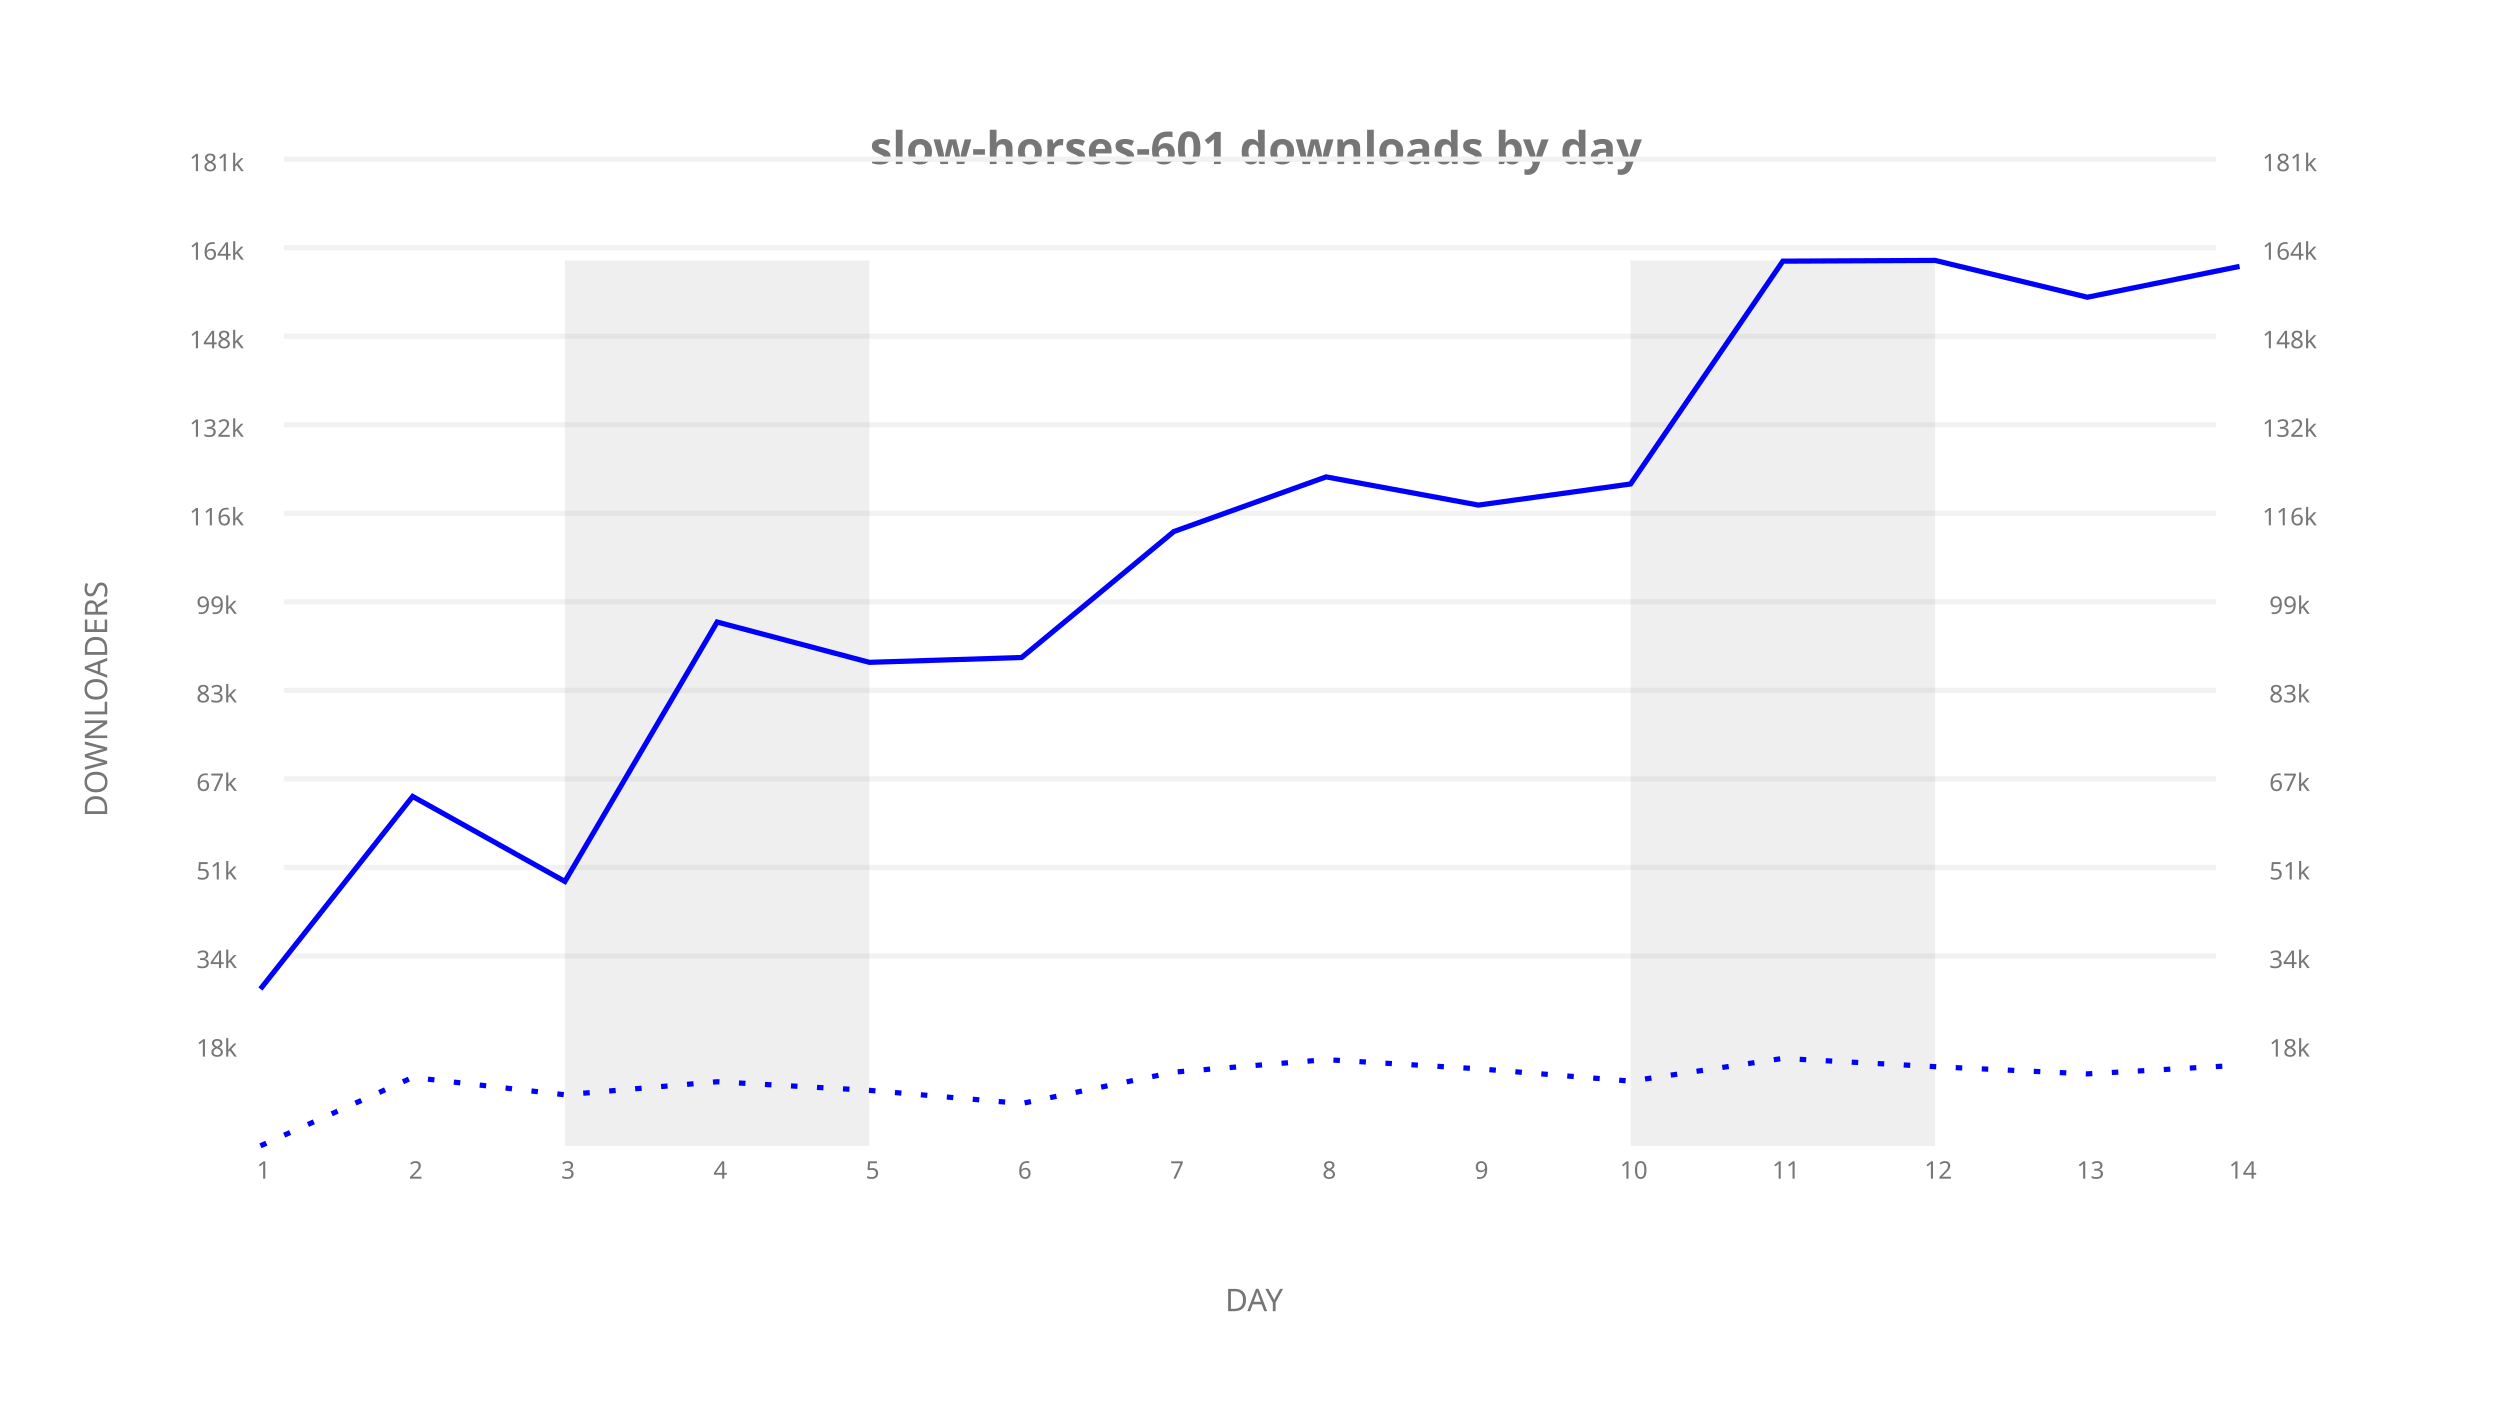
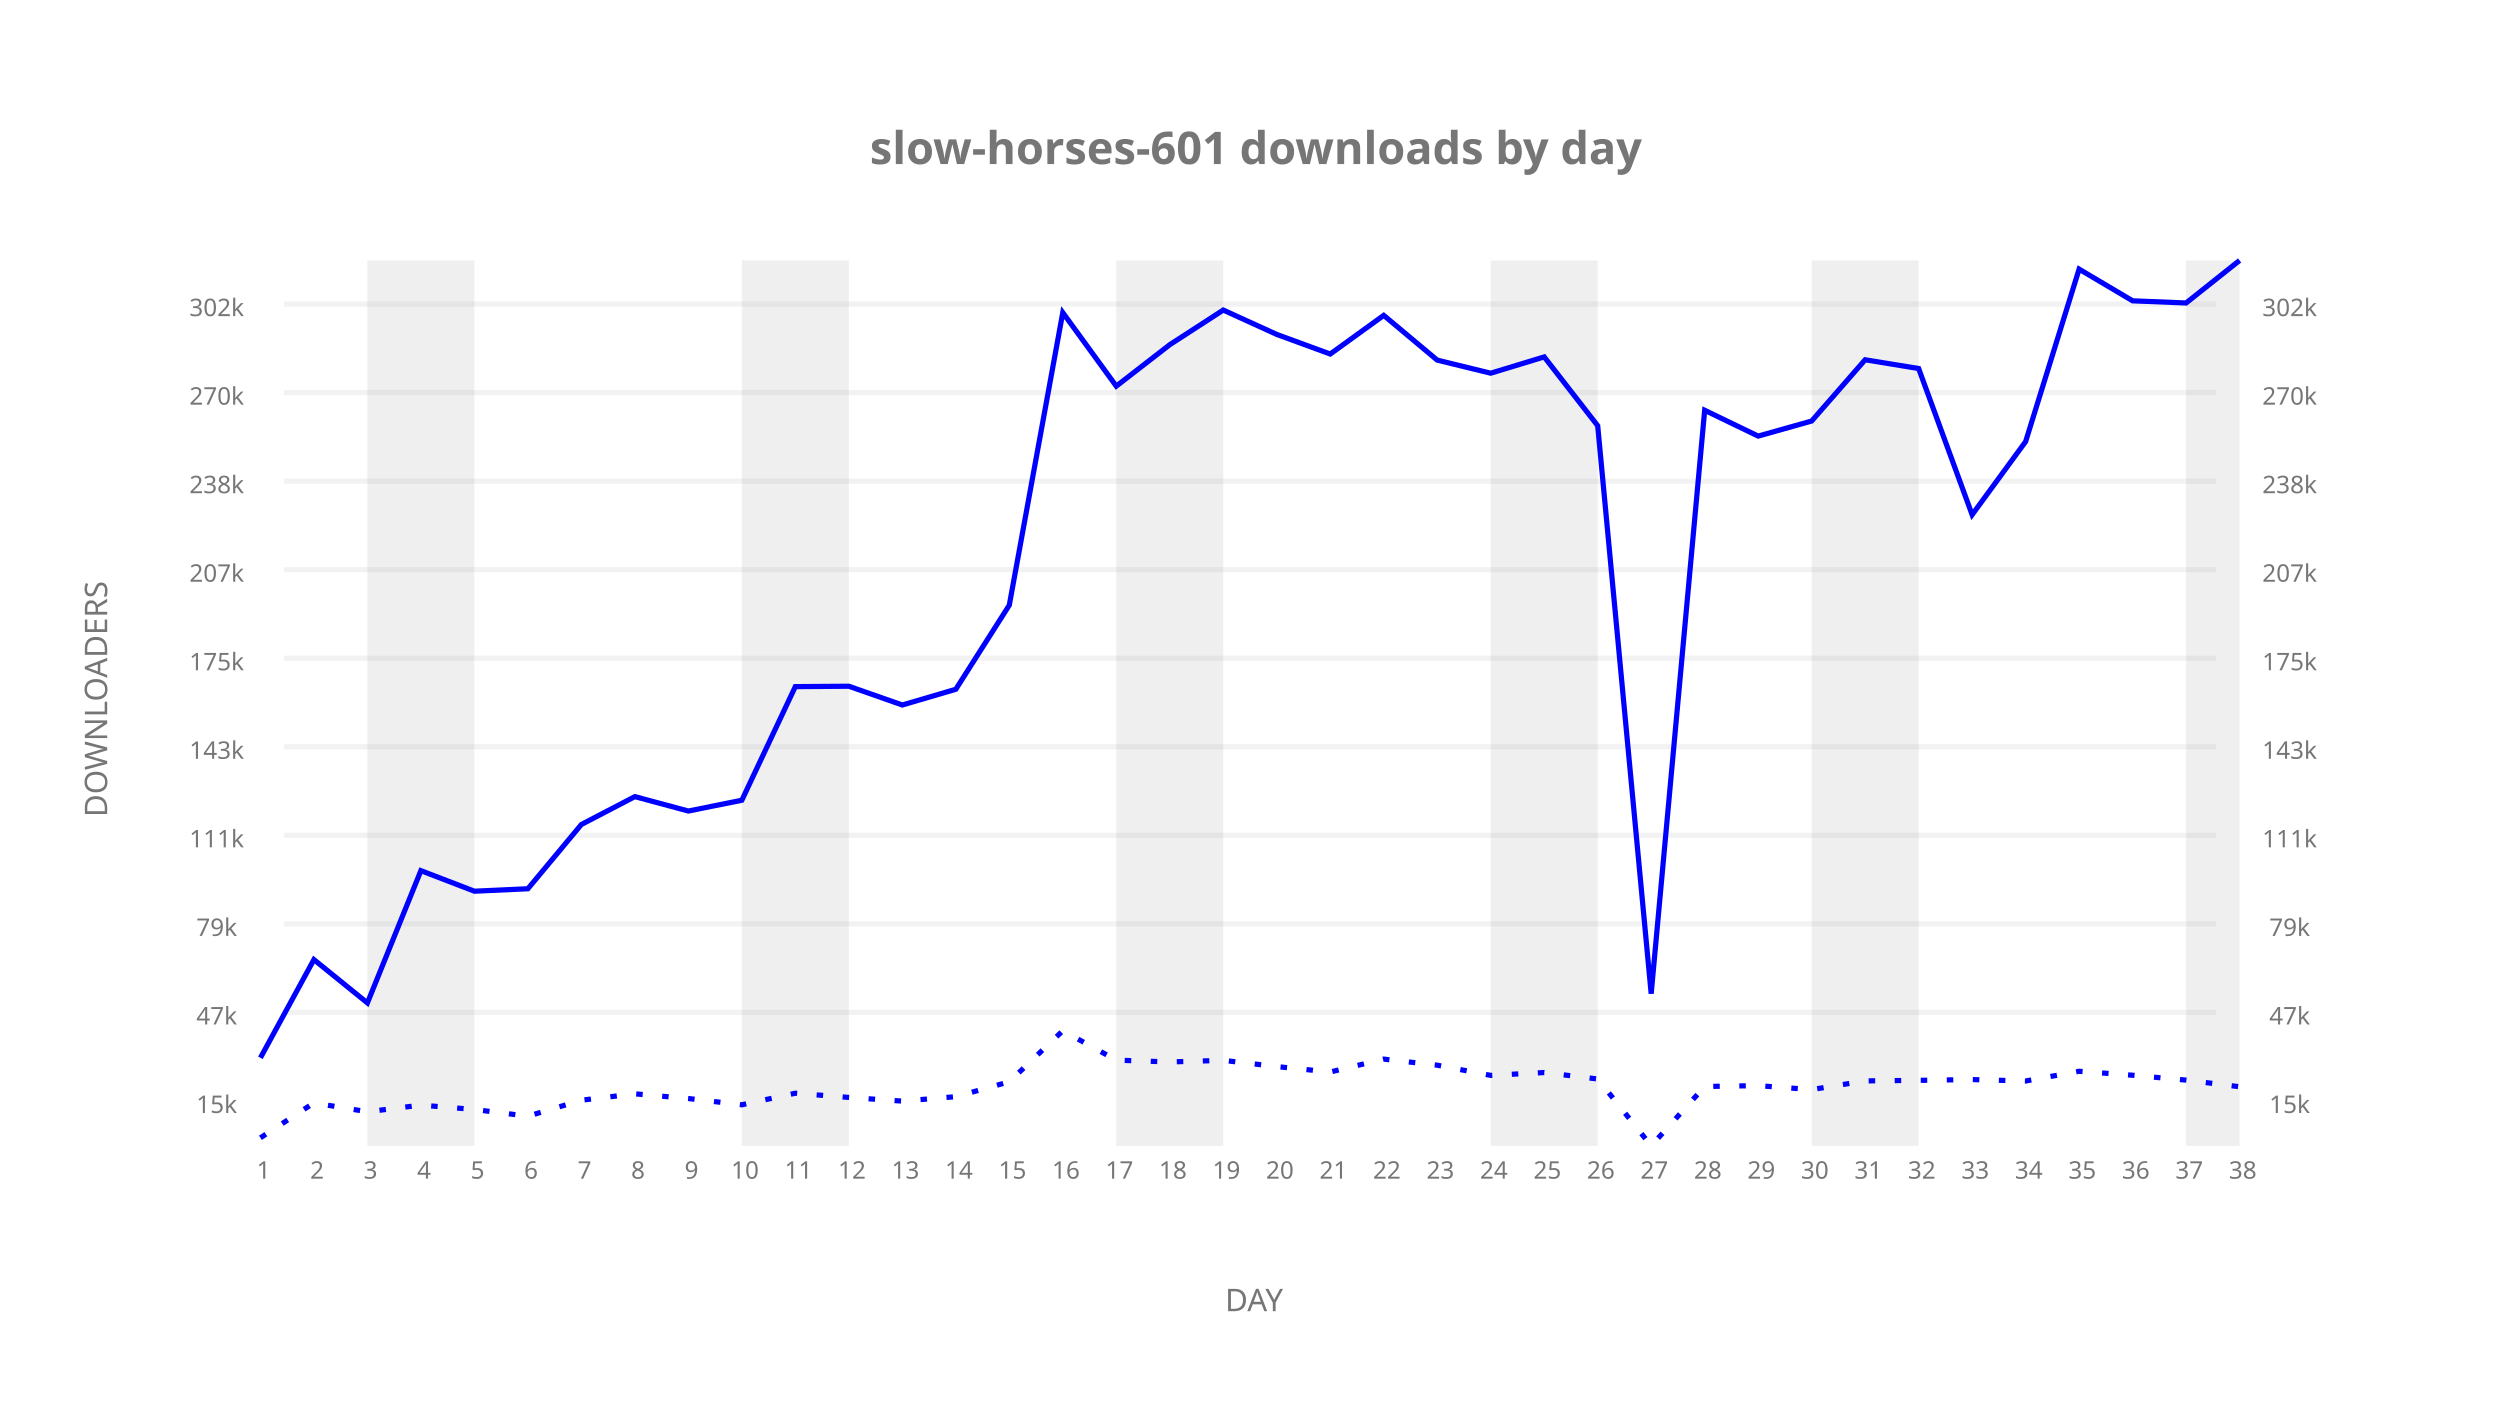
<svg xmlns="http://www.w3.org/2000/svg" xml:space="preserve" id="slow-horses-601-downloads-by-day-day" x="0px" y="0px" width="1920px" height="1080px" viewBox="0 0 1920 1080" enable-background="new 0 0 1920 1080" role="img">
  <g id="annotations">
    <text x="960" y="126" font-family="Atkinson Hyperlegible" font-size="26pt" text-anchor="middle" text-align="center" font-weight="600" font-style="normal" style="fill:rgb(118,118,118); fill-opacity:1; stroke:rgb(118,118,118); stroke-opacity:0; stroke-width:0.5"> slow-horses-601 downloads by day</text>
    <g id="axes-lines">
      <text x="960" y="1007" font-family="Atkinson Hyperlegible" font-size="18pt" text-anchor="middle" text-align="center" font-weight="500" font-style="normal" style="fill:rgb(118,118,118); fill-opacity:1; stroke:rgb(118,118,118); stroke-opacity:0; stroke-width:0.5"> DAY</text>
      <text x="73" y="540" font-family="Atkinson Hyperlegible" font-size="18pt" text-anchor="middle" text-align="center" dominant-baseline="central" font-weight="500" font-style="normal" style="fill:rgb(118,118,118); fill-opacity:1; stroke:rgb(118,118,118); stroke-opacity:0; stroke-width:0.5" transform="rotate(-90,73,540)"> DOWNLOADERS</text>
    </g>
    <g id="tic-y-label-lines">
-       <line x1="218" y1="734.209" x2="1702" y2="734.209" style="fill:rgb(0,0,255); fill-opacity:0; stroke:rgb(242,242,242); stroke-opacity:1; stroke-width:4" />
-       <line x1="218" y1="666.209" x2="1702" y2="666.209" style="fill:rgb(0,0,255); fill-opacity:0; stroke:rgb(242,242,242); stroke-opacity:1; stroke-width:4" />
-       <line x1="218" y1="598.209" x2="1702" y2="598.209" style="fill:rgb(0,0,255); fill-opacity:0; stroke:rgb(242,242,242); stroke-opacity:1; stroke-width:4" />
-       <line x1="218" y1="530.209" x2="1702" y2="530.209" style="fill:rgb(0,0,255); fill-opacity:0; stroke:rgb(242,242,242); stroke-opacity:1; stroke-width:4" />
-       <line x1="218" y1="462.209" x2="1702" y2="462.209" style="fill:rgb(0,0,255); fill-opacity:0; stroke:rgb(242,242,242); stroke-opacity:1; stroke-width:4" />
-       <line x1="218" y1="394.209" x2="1702" y2="394.209" style="fill:rgb(0,0,255); fill-opacity:0; stroke:rgb(242,242,242); stroke-opacity:1; stroke-width:4" />
-       <line x1="218" y1="326.209" x2="1702" y2="326.209" style="fill:rgb(0,0,255); fill-opacity:0; stroke:rgb(242,242,242); stroke-opacity:1; stroke-width:4" />
-       <line x1="218" y1="258.209" x2="1702" y2="258.209" style="fill:rgb(0,0,255); fill-opacity:0; stroke:rgb(242,242,242); stroke-opacity:1; stroke-width:4" />
-       <line x1="218" y1="190.209" x2="1702" y2="190.209" style="fill:rgb(0,0,255); fill-opacity:0; stroke:rgb(242,242,242); stroke-opacity:1; stroke-width:4" />
-       <line x1="218" y1="122.209" x2="1702" y2="122.209" style="fill:rgb(0,0,255); fill-opacity:0; stroke:rgb(242,242,242); stroke-opacity:1; stroke-width:4" />
+       <line x1="218" y1="777.529" x2="1702" y2="777.529" style="fill:rgb(0,0,255); fill-opacity:0; stroke:rgb(242,242,242); stroke-opacity:1; stroke-width:4" />
+       <line x1="218" y1="709.529" x2="1702" y2="709.529" style="fill:rgb(0,0,255); fill-opacity:0; stroke:rgb(242,242,242); stroke-opacity:1; stroke-width:4" />
+       <line x1="218" y1="641.529" x2="1702" y2="641.529" style="fill:rgb(0,0,255); fill-opacity:0; stroke:rgb(242,242,242); stroke-opacity:1; stroke-width:4" />
+       <line x1="218" y1="573.529" x2="1702" y2="573.529" style="fill:rgb(0,0,255); fill-opacity:0; stroke:rgb(242,242,242); stroke-opacity:1; stroke-width:4" />
+       <line x1="218" y1="505.529" x2="1702" y2="505.529" style="fill:rgb(0,0,255); fill-opacity:0; stroke:rgb(242,242,242); stroke-opacity:1; stroke-width:4" />
+       <line x1="218" y1="437.529" x2="1702" y2="437.529" style="fill:rgb(0,0,255); fill-opacity:0; stroke:rgb(242,242,242); stroke-opacity:1; stroke-width:4" />
+       <line x1="218" y1="369.529" x2="1702" y2="369.529" style="fill:rgb(0,0,255); fill-opacity:0; stroke:rgb(242,242,242); stroke-opacity:1; stroke-width:4" />
+       <line x1="218" y1="301.529" x2="1702" y2="301.529" style="fill:rgb(0,0,255); fill-opacity:0; stroke:rgb(242,242,242); stroke-opacity:1; stroke-width:4" />
+       <line x1="218" y1="233.529" x2="1702" y2="233.529" style="fill:rgb(0,0,255); fill-opacity:0; stroke:rgb(242,242,242); stroke-opacity:1; stroke-width:4" />
    </g>
    <g id="tic-x-labels">
      <text x="200" y="898" font-family="Atkinson Hyperlegible" font-size="14pt" text-anchor="middle" text-align="center" dominant-baseline="central" font-weight="400" font-style="normal" style="fill:rgb(118,118,118); fill-opacity:1; stroke:rgb(118,118,118); stroke-opacity:0; stroke-width:0.5"> 1</text>
-       <text x="316.923" y="898" font-family="Atkinson Hyperlegible" font-size="14pt" text-anchor="middle" text-align="center" dominant-baseline="central" font-weight="400" font-style="normal" style="fill:rgb(118,118,118); fill-opacity:1; stroke:rgb(118,118,118); stroke-opacity:0; stroke-width:0.5"> 2</text>
-       <text x="433.846" y="898" font-family="Atkinson Hyperlegible" font-size="14pt" text-anchor="middle" text-align="center" dominant-baseline="central" font-weight="400" font-style="normal" style="fill:rgb(118,118,118); fill-opacity:1; stroke:rgb(118,118,118); stroke-opacity:0; stroke-width:0.5"> 3</text>
-       <text x="550.769" y="898" font-family="Atkinson Hyperlegible" font-size="14pt" text-anchor="middle" text-align="center" dominant-baseline="central" font-weight="400" font-style="normal" style="fill:rgb(118,118,118); fill-opacity:1; stroke:rgb(118,118,118); stroke-opacity:0; stroke-width:0.5"> 4</text>
-       <text x="667.692" y="898" font-family="Atkinson Hyperlegible" font-size="14pt" text-anchor="middle" text-align="center" dominant-baseline="central" font-weight="400" font-style="normal" style="fill:rgb(118,118,118); fill-opacity:1; stroke:rgb(118,118,118); stroke-opacity:0; stroke-width:0.5"> 5</text>
-       <text x="784.615" y="898" font-family="Atkinson Hyperlegible" font-size="14pt" text-anchor="middle" text-align="center" dominant-baseline="central" font-weight="400" font-style="normal" style="fill:rgb(118,118,118); fill-opacity:1; stroke:rgb(118,118,118); stroke-opacity:0; stroke-width:0.5"> 6</text>
-       <text x="901.538" y="898" font-family="Atkinson Hyperlegible" font-size="14pt" text-anchor="middle" text-align="center" dominant-baseline="central" font-weight="400" font-style="normal" style="fill:rgb(118,118,118); fill-opacity:1; stroke:rgb(118,118,118); stroke-opacity:0; stroke-width:0.5"> 7</text>
-       <text x="1018.462" y="898" font-family="Atkinson Hyperlegible" font-size="14pt" text-anchor="middle" text-align="center" dominant-baseline="central" font-weight="400" font-style="normal" style="fill:rgb(118,118,118); fill-opacity:1; stroke:rgb(118,118,118); stroke-opacity:0; stroke-width:0.5"> 8</text>
-       <text x="1135.385" y="898" font-family="Atkinson Hyperlegible" font-size="14pt" text-anchor="middle" text-align="center" dominant-baseline="central" font-weight="400" font-style="normal" style="fill:rgb(118,118,118); fill-opacity:1; stroke:rgb(118,118,118); stroke-opacity:0; stroke-width:0.5"> 9</text>
-       <text x="1252.308" y="898" font-family="Atkinson Hyperlegible" font-size="14pt" text-anchor="middle" text-align="center" dominant-baseline="central" font-weight="400" font-style="normal" style="fill:rgb(118,118,118); fill-opacity:1; stroke:rgb(118,118,118); stroke-opacity:0; stroke-width:0.5"> 10</text>
-       <text x="1369.231" y="898" font-family="Atkinson Hyperlegible" font-size="14pt" text-anchor="middle" text-align="center" dominant-baseline="central" font-weight="400" font-style="normal" style="fill:rgb(118,118,118); fill-opacity:1; stroke:rgb(118,118,118); stroke-opacity:0; stroke-width:0.5"> 11</text>
-       <text x="1486.154" y="898" font-family="Atkinson Hyperlegible" font-size="14pt" text-anchor="middle" text-align="center" dominant-baseline="central" font-weight="400" font-style="normal" style="fill:rgb(118,118,118); fill-opacity:1; stroke:rgb(118,118,118); stroke-opacity:0; stroke-width:0.5"> 12</text>
-       <text x="1603.077" y="898" font-family="Atkinson Hyperlegible" font-size="14pt" text-anchor="middle" text-align="center" dominant-baseline="central" font-weight="400" font-style="normal" style="fill:rgb(118,118,118); fill-opacity:1; stroke:rgb(118,118,118); stroke-opacity:0; stroke-width:0.5"> 13</text>
-       <text x="1720" y="898" font-family="Atkinson Hyperlegible" font-size="14pt" text-anchor="middle" text-align="center" dominant-baseline="central" font-weight="400" font-style="normal" style="fill:rgb(118,118,118); fill-opacity:1; stroke:rgb(118,118,118); stroke-opacity:0; stroke-width:0.5"> 14</text>
+       <text x="241.081" y="898" font-family="Atkinson Hyperlegible" font-size="14pt" text-anchor="middle" text-align="center" dominant-baseline="central" font-weight="400" font-style="normal" style="fill:rgb(118,118,118); fill-opacity:1; stroke:rgb(118,118,118); stroke-opacity:0; stroke-width:0.5"> 2</text>
+       <text x="282.162" y="898" font-family="Atkinson Hyperlegible" font-size="14pt" text-anchor="middle" text-align="center" dominant-baseline="central" font-weight="400" font-style="normal" style="fill:rgb(118,118,118); fill-opacity:1; stroke:rgb(118,118,118); stroke-opacity:0; stroke-width:0.5"> 3</text>
+       <text x="323.243" y="898" font-family="Atkinson Hyperlegible" font-size="14pt" text-anchor="middle" text-align="center" dominant-baseline="central" font-weight="400" font-style="normal" style="fill:rgb(118,118,118); fill-opacity:1; stroke:rgb(118,118,118); stroke-opacity:0; stroke-width:0.5"> 4</text>
+       <text x="364.324" y="898" font-family="Atkinson Hyperlegible" font-size="14pt" text-anchor="middle" text-align="center" dominant-baseline="central" font-weight="400" font-style="normal" style="fill:rgb(118,118,118); fill-opacity:1; stroke:rgb(118,118,118); stroke-opacity:0; stroke-width:0.5"> 5</text>
+       <text x="405.405" y="898" font-family="Atkinson Hyperlegible" font-size="14pt" text-anchor="middle" text-align="center" dominant-baseline="central" font-weight="400" font-style="normal" style="fill:rgb(118,118,118); fill-opacity:1; stroke:rgb(118,118,118); stroke-opacity:0; stroke-width:0.5"> 6</text>
+       <text x="446.486" y="898" font-family="Atkinson Hyperlegible" font-size="14pt" text-anchor="middle" text-align="center" dominant-baseline="central" font-weight="400" font-style="normal" style="fill:rgb(118,118,118); fill-opacity:1; stroke:rgb(118,118,118); stroke-opacity:0; stroke-width:0.5"> 7</text>
+       <text x="487.568" y="898" font-family="Atkinson Hyperlegible" font-size="14pt" text-anchor="middle" text-align="center" dominant-baseline="central" font-weight="400" font-style="normal" style="fill:rgb(118,118,118); fill-opacity:1; stroke:rgb(118,118,118); stroke-opacity:0; stroke-width:0.5"> 8</text>
+       <text x="528.649" y="898" font-family="Atkinson Hyperlegible" font-size="14pt" text-anchor="middle" text-align="center" dominant-baseline="central" font-weight="400" font-style="normal" style="fill:rgb(118,118,118); fill-opacity:1; stroke:rgb(118,118,118); stroke-opacity:0; stroke-width:0.5"> 9</text>
+       <text x="569.73" y="898" font-family="Atkinson Hyperlegible" font-size="14pt" text-anchor="middle" text-align="center" dominant-baseline="central" font-weight="400" font-style="normal" style="fill:rgb(118,118,118); fill-opacity:1; stroke:rgb(118,118,118); stroke-opacity:0; stroke-width:0.5"> 10</text>
+       <text x="610.811" y="898" font-family="Atkinson Hyperlegible" font-size="14pt" text-anchor="middle" text-align="center" dominant-baseline="central" font-weight="400" font-style="normal" style="fill:rgb(118,118,118); fill-opacity:1; stroke:rgb(118,118,118); stroke-opacity:0; stroke-width:0.5"> 11</text>
+       <text x="651.892" y="898" font-family="Atkinson Hyperlegible" font-size="14pt" text-anchor="middle" text-align="center" dominant-baseline="central" font-weight="400" font-style="normal" style="fill:rgb(118,118,118); fill-opacity:1; stroke:rgb(118,118,118); stroke-opacity:0; stroke-width:0.5"> 12</text>
+       <text x="692.973" y="898" font-family="Atkinson Hyperlegible" font-size="14pt" text-anchor="middle" text-align="center" dominant-baseline="central" font-weight="400" font-style="normal" style="fill:rgb(118,118,118); fill-opacity:1; stroke:rgb(118,118,118); stroke-opacity:0; stroke-width:0.5"> 13</text>
+       <text x="734.054" y="898" font-family="Atkinson Hyperlegible" font-size="14pt" text-anchor="middle" text-align="center" dominant-baseline="central" font-weight="400" font-style="normal" style="fill:rgb(118,118,118); fill-opacity:1; stroke:rgb(118,118,118); stroke-opacity:0; stroke-width:0.5"> 14</text>
+       <text x="775.135" y="898" font-family="Atkinson Hyperlegible" font-size="14pt" text-anchor="middle" text-align="center" dominant-baseline="central" font-weight="400" font-style="normal" style="fill:rgb(118,118,118); fill-opacity:1; stroke:rgb(118,118,118); stroke-opacity:0; stroke-width:0.5"> 15</text>
+       <text x="816.216" y="898" font-family="Atkinson Hyperlegible" font-size="14pt" text-anchor="middle" text-align="center" dominant-baseline="central" font-weight="400" font-style="normal" style="fill:rgb(118,118,118); fill-opacity:1; stroke:rgb(118,118,118); stroke-opacity:0; stroke-width:0.5"> 16</text>
+       <text x="857.297" y="898" font-family="Atkinson Hyperlegible" font-size="14pt" text-anchor="middle" text-align="center" dominant-baseline="central" font-weight="400" font-style="normal" style="fill:rgb(118,118,118); fill-opacity:1; stroke:rgb(118,118,118); stroke-opacity:0; stroke-width:0.5"> 17</text>
+       <text x="898.378" y="898" font-family="Atkinson Hyperlegible" font-size="14pt" text-anchor="middle" text-align="center" dominant-baseline="central" font-weight="400" font-style="normal" style="fill:rgb(118,118,118); fill-opacity:1; stroke:rgb(118,118,118); stroke-opacity:0; stroke-width:0.5"> 18</text>
+       <text x="939.459" y="898" font-family="Atkinson Hyperlegible" font-size="14pt" text-anchor="middle" text-align="center" dominant-baseline="central" font-weight="400" font-style="normal" style="fill:rgb(118,118,118); fill-opacity:1; stroke:rgb(118,118,118); stroke-opacity:0; stroke-width:0.5"> 19</text>
+       <text x="980.541" y="898" font-family="Atkinson Hyperlegible" font-size="14pt" text-anchor="middle" text-align="center" dominant-baseline="central" font-weight="400" font-style="normal" style="fill:rgb(118,118,118); fill-opacity:1; stroke:rgb(118,118,118); stroke-opacity:0; stroke-width:0.5"> 20</text>
+       <text x="1021.622" y="898" font-family="Atkinson Hyperlegible" font-size="14pt" text-anchor="middle" text-align="center" dominant-baseline="central" font-weight="400" font-style="normal" style="fill:rgb(118,118,118); fill-opacity:1; stroke:rgb(118,118,118); stroke-opacity:0; stroke-width:0.5"> 21</text>
+       <text x="1062.703" y="898" font-family="Atkinson Hyperlegible" font-size="14pt" text-anchor="middle" text-align="center" dominant-baseline="central" font-weight="400" font-style="normal" style="fill:rgb(118,118,118); fill-opacity:1; stroke:rgb(118,118,118); stroke-opacity:0; stroke-width:0.5"> 22</text>
+       <text x="1103.784" y="898" font-family="Atkinson Hyperlegible" font-size="14pt" text-anchor="middle" text-align="center" dominant-baseline="central" font-weight="400" font-style="normal" style="fill:rgb(118,118,118); fill-opacity:1; stroke:rgb(118,118,118); stroke-opacity:0; stroke-width:0.5"> 23</text>
+       <text x="1144.865" y="898" font-family="Atkinson Hyperlegible" font-size="14pt" text-anchor="middle" text-align="center" dominant-baseline="central" font-weight="400" font-style="normal" style="fill:rgb(118,118,118); fill-opacity:1; stroke:rgb(118,118,118); stroke-opacity:0; stroke-width:0.5"> 24</text>
+       <text x="1185.946" y="898" font-family="Atkinson Hyperlegible" font-size="14pt" text-anchor="middle" text-align="center" dominant-baseline="central" font-weight="400" font-style="normal" style="fill:rgb(118,118,118); fill-opacity:1; stroke:rgb(118,118,118); stroke-opacity:0; stroke-width:0.5"> 25</text>
+       <text x="1227.027" y="898" font-family="Atkinson Hyperlegible" font-size="14pt" text-anchor="middle" text-align="center" dominant-baseline="central" font-weight="400" font-style="normal" style="fill:rgb(118,118,118); fill-opacity:1; stroke:rgb(118,118,118); stroke-opacity:0; stroke-width:0.5"> 26</text>
+       <text x="1268.108" y="898" font-family="Atkinson Hyperlegible" font-size="14pt" text-anchor="middle" text-align="center" dominant-baseline="central" font-weight="400" font-style="normal" style="fill:rgb(118,118,118); fill-opacity:1; stroke:rgb(118,118,118); stroke-opacity:0; stroke-width:0.5"> 27</text>
+       <text x="1309.189" y="898" font-family="Atkinson Hyperlegible" font-size="14pt" text-anchor="middle" text-align="center" dominant-baseline="central" font-weight="400" font-style="normal" style="fill:rgb(118,118,118); fill-opacity:1; stroke:rgb(118,118,118); stroke-opacity:0; stroke-width:0.5"> 28</text>
+       <text x="1350.27" y="898" font-family="Atkinson Hyperlegible" font-size="14pt" text-anchor="middle" text-align="center" dominant-baseline="central" font-weight="400" font-style="normal" style="fill:rgb(118,118,118); fill-opacity:1; stroke:rgb(118,118,118); stroke-opacity:0; stroke-width:0.5"> 29</text>
+       <text x="1391.351" y="898" font-family="Atkinson Hyperlegible" font-size="14pt" text-anchor="middle" text-align="center" dominant-baseline="central" font-weight="400" font-style="normal" style="fill:rgb(118,118,118); fill-opacity:1; stroke:rgb(118,118,118); stroke-opacity:0; stroke-width:0.5"> 30</text>
+       <text x="1432.432" y="898" font-family="Atkinson Hyperlegible" font-size="14pt" text-anchor="middle" text-align="center" dominant-baseline="central" font-weight="400" font-style="normal" style="fill:rgb(118,118,118); fill-opacity:1; stroke:rgb(118,118,118); stroke-opacity:0; stroke-width:0.5"> 31</text>
+       <text x="1473.514" y="898" font-family="Atkinson Hyperlegible" font-size="14pt" text-anchor="middle" text-align="center" dominant-baseline="central" font-weight="400" font-style="normal" style="fill:rgb(118,118,118); fill-opacity:1; stroke:rgb(118,118,118); stroke-opacity:0; stroke-width:0.5"> 32</text>
+       <text x="1514.595" y="898" font-family="Atkinson Hyperlegible" font-size="14pt" text-anchor="middle" text-align="center" dominant-baseline="central" font-weight="400" font-style="normal" style="fill:rgb(118,118,118); fill-opacity:1; stroke:rgb(118,118,118); stroke-opacity:0; stroke-width:0.5"> 33</text>
+       <text x="1555.676" y="898" font-family="Atkinson Hyperlegible" font-size="14pt" text-anchor="middle" text-align="center" dominant-baseline="central" font-weight="400" font-style="normal" style="fill:rgb(118,118,118); fill-opacity:1; stroke:rgb(118,118,118); stroke-opacity:0; stroke-width:0.5"> 34</text>
+       <text x="1596.757" y="898" font-family="Atkinson Hyperlegible" font-size="14pt" text-anchor="middle" text-align="center" dominant-baseline="central" font-weight="400" font-style="normal" style="fill:rgb(118,118,118); fill-opacity:1; stroke:rgb(118,118,118); stroke-opacity:0; stroke-width:0.5"> 35</text>
+       <text x="1637.838" y="898" font-family="Atkinson Hyperlegible" font-size="14pt" text-anchor="middle" text-align="center" dominant-baseline="central" font-weight="400" font-style="normal" style="fill:rgb(118,118,118); fill-opacity:1; stroke:rgb(118,118,118); stroke-opacity:0; stroke-width:0.5"> 36</text>
+       <text x="1678.919" y="898" font-family="Atkinson Hyperlegible" font-size="14pt" text-anchor="middle" text-align="center" dominant-baseline="central" font-weight="400" font-style="normal" style="fill:rgb(118,118,118); fill-opacity:1; stroke:rgb(118,118,118); stroke-opacity:0; stroke-width:0.5"> 37</text>
+       <text x="1720" y="898" font-family="Atkinson Hyperlegible" font-size="14pt" text-anchor="middle" text-align="center" dominant-baseline="central" font-weight="400" font-style="normal" style="fill:rgb(118,118,118); fill-opacity:1; stroke:rgb(118,118,118); stroke-opacity:0; stroke-width:0.5"> 38</text>
    </g>
    <g id="tic-y-labels">
-       <text x="164" y="804.209" font-family="Atkinson Hyperlegible" font-size="14pt" text-anchor="middle" text-align="center" dominant-baseline="central" font-weight="400" font-style="normal" style="fill:rgb(118,118,118); fill-opacity:1; stroke:rgb(118,118,118); stroke-opacity:0; stroke-width:0.5"> 18k</text>
-       <text x="1756" y="804.209" font-family="Atkinson Hyperlegible" font-size="14pt" text-anchor="middle" text-align="center" dominant-baseline="central" font-weight="400" font-style="normal" style="fill:rgb(118,118,118); fill-opacity:1; stroke:rgb(118,118,118); stroke-opacity:0; stroke-width:0.5"> 18k</text>
-       <text x="164" y="736.209" font-family="Atkinson Hyperlegible" font-size="14pt" text-anchor="middle" text-align="center" dominant-baseline="central" font-weight="400" font-style="normal" style="fill:rgb(118,118,118); fill-opacity:1; stroke:rgb(118,118,118); stroke-opacity:0; stroke-width:0.5"> 34k</text>
-       <text x="1756" y="736.209" font-family="Atkinson Hyperlegible" font-size="14pt" text-anchor="middle" text-align="center" dominant-baseline="central" font-weight="400" font-style="normal" style="fill:rgb(118,118,118); fill-opacity:1; stroke:rgb(118,118,118); stroke-opacity:0; stroke-width:0.5"> 34k</text>
-       <text x="164" y="668.209" font-family="Atkinson Hyperlegible" font-size="14pt" text-anchor="middle" text-align="center" dominant-baseline="central" font-weight="400" font-style="normal" style="fill:rgb(118,118,118); fill-opacity:1; stroke:rgb(118,118,118); stroke-opacity:0; stroke-width:0.5"> 51k</text>
-       <text x="1756" y="668.209" font-family="Atkinson Hyperlegible" font-size="14pt" text-anchor="middle" text-align="center" dominant-baseline="central" font-weight="400" font-style="normal" style="fill:rgb(118,118,118); fill-opacity:1; stroke:rgb(118,118,118); stroke-opacity:0; stroke-width:0.5"> 51k</text>
-       <text x="164" y="600.209" font-family="Atkinson Hyperlegible" font-size="14pt" text-anchor="middle" text-align="center" dominant-baseline="central" font-weight="400" font-style="normal" style="fill:rgb(118,118,118); fill-opacity:1; stroke:rgb(118,118,118); stroke-opacity:0; stroke-width:0.5"> 67k</text>
-       <text x="1756" y="600.209" font-family="Atkinson Hyperlegible" font-size="14pt" text-anchor="middle" text-align="center" dominant-baseline="central" font-weight="400" font-style="normal" style="fill:rgb(118,118,118); fill-opacity:1; stroke:rgb(118,118,118); stroke-opacity:0; stroke-width:0.5"> 67k</text>
-       <text x="164" y="532.209" font-family="Atkinson Hyperlegible" font-size="14pt" text-anchor="middle" text-align="center" dominant-baseline="central" font-weight="400" font-style="normal" style="fill:rgb(118,118,118); fill-opacity:1; stroke:rgb(118,118,118); stroke-opacity:0; stroke-width:0.5"> 83k</text>
-       <text x="1756" y="532.209" font-family="Atkinson Hyperlegible" font-size="14pt" text-anchor="middle" text-align="center" dominant-baseline="central" font-weight="400" font-style="normal" style="fill:rgb(118,118,118); fill-opacity:1; stroke:rgb(118,118,118); stroke-opacity:0; stroke-width:0.5"> 83k</text>
-       <text x="164" y="464.209" font-family="Atkinson Hyperlegible" font-size="14pt" text-anchor="middle" text-align="center" dominant-baseline="central" font-weight="400" font-style="normal" style="fill:rgb(118,118,118); fill-opacity:1; stroke:rgb(118,118,118); stroke-opacity:0; stroke-width:0.5"> 99k</text>
-       <text x="1756" y="464.209" font-family="Atkinson Hyperlegible" font-size="14pt" text-anchor="middle" text-align="center" dominant-baseline="central" font-weight="400" font-style="normal" style="fill:rgb(118,118,118); fill-opacity:1; stroke:rgb(118,118,118); stroke-opacity:0; stroke-width:0.5"> 99k</text>
-       <text x="164" y="396.209" font-family="Atkinson Hyperlegible" font-size="14pt" text-anchor="middle" text-align="center" dominant-baseline="central" font-weight="400" font-style="normal" style="fill:rgb(118,118,118); fill-opacity:1; stroke:rgb(118,118,118); stroke-opacity:0; stroke-width:0.5"> 116k</text>
-       <text x="1756" y="396.209" font-family="Atkinson Hyperlegible" font-size="14pt" text-anchor="middle" text-align="center" dominant-baseline="central" font-weight="400" font-style="normal" style="fill:rgb(118,118,118); fill-opacity:1; stroke:rgb(118,118,118); stroke-opacity:0; stroke-width:0.5"> 116k</text>
-       <text x="164" y="328.209" font-family="Atkinson Hyperlegible" font-size="14pt" text-anchor="middle" text-align="center" dominant-baseline="central" font-weight="400" font-style="normal" style="fill:rgb(118,118,118); fill-opacity:1; stroke:rgb(118,118,118); stroke-opacity:0; stroke-width:0.5"> 132k</text>
-       <text x="1756" y="328.209" font-family="Atkinson Hyperlegible" font-size="14pt" text-anchor="middle" text-align="center" dominant-baseline="central" font-weight="400" font-style="normal" style="fill:rgb(118,118,118); fill-opacity:1; stroke:rgb(118,118,118); stroke-opacity:0; stroke-width:0.5"> 132k</text>
-       <text x="164" y="260.209" font-family="Atkinson Hyperlegible" font-size="14pt" text-anchor="middle" text-align="center" dominant-baseline="central" font-weight="400" font-style="normal" style="fill:rgb(118,118,118); fill-opacity:1; stroke:rgb(118,118,118); stroke-opacity:0; stroke-width:0.5"> 148k</text>
-       <text x="1756" y="260.209" font-family="Atkinson Hyperlegible" font-size="14pt" text-anchor="middle" text-align="center" dominant-baseline="central" font-weight="400" font-style="normal" style="fill:rgb(118,118,118); fill-opacity:1; stroke:rgb(118,118,118); stroke-opacity:0; stroke-width:0.5"> 148k</text>
-       <text x="164" y="192.209" font-family="Atkinson Hyperlegible" font-size="14pt" text-anchor="middle" text-align="center" dominant-baseline="central" font-weight="400" font-style="normal" style="fill:rgb(118,118,118); fill-opacity:1; stroke:rgb(118,118,118); stroke-opacity:0; stroke-width:0.5"> 164k</text>
-       <text x="1756" y="192.209" font-family="Atkinson Hyperlegible" font-size="14pt" text-anchor="middle" text-align="center" dominant-baseline="central" font-weight="400" font-style="normal" style="fill:rgb(118,118,118); fill-opacity:1; stroke:rgb(118,118,118); stroke-opacity:0; stroke-width:0.5"> 164k</text>
-       <text x="164" y="124.209" font-family="Atkinson Hyperlegible" font-size="14pt" text-anchor="middle" text-align="center" dominant-baseline="central" font-weight="400" font-style="normal" style="fill:rgb(118,118,118); fill-opacity:1; stroke:rgb(118,118,118); stroke-opacity:0; stroke-width:0.5"> 181k</text>
-       <text x="1756" y="124.209" font-family="Atkinson Hyperlegible" font-size="14pt" text-anchor="middle" text-align="center" dominant-baseline="central" font-weight="400" font-style="normal" style="fill:rgb(118,118,118); fill-opacity:1; stroke:rgb(118,118,118); stroke-opacity:0; stroke-width:0.5"> 181k</text>
+       <text x="164" y="847.529" font-family="Atkinson Hyperlegible" font-size="14pt" text-anchor="middle" text-align="center" dominant-baseline="central" font-weight="400" font-style="normal" style="fill:rgb(118,118,118); fill-opacity:1; stroke:rgb(118,118,118); stroke-opacity:0; stroke-width:0.5"> 15k</text>
+       <text x="1756" y="847.529" font-family="Atkinson Hyperlegible" font-size="14pt" text-anchor="middle" text-align="center" dominant-baseline="central" font-weight="400" font-style="normal" style="fill:rgb(118,118,118); fill-opacity:1; stroke:rgb(118,118,118); stroke-opacity:0; stroke-width:0.5"> 15k</text>
+       <text x="164" y="779.529" font-family="Atkinson Hyperlegible" font-size="14pt" text-anchor="middle" text-align="center" dominant-baseline="central" font-weight="400" font-style="normal" style="fill:rgb(118,118,118); fill-opacity:1; stroke:rgb(118,118,118); stroke-opacity:0; stroke-width:0.5"> 47k</text>
+       <text x="1756" y="779.529" font-family="Atkinson Hyperlegible" font-size="14pt" text-anchor="middle" text-align="center" dominant-baseline="central" font-weight="400" font-style="normal" style="fill:rgb(118,118,118); fill-opacity:1; stroke:rgb(118,118,118); stroke-opacity:0; stroke-width:0.5"> 47k</text>
+       <text x="164" y="711.529" font-family="Atkinson Hyperlegible" font-size="14pt" text-anchor="middle" text-align="center" dominant-baseline="central" font-weight="400" font-style="normal" style="fill:rgb(118,118,118); fill-opacity:1; stroke:rgb(118,118,118); stroke-opacity:0; stroke-width:0.5"> 79k</text>
+       <text x="1756" y="711.529" font-family="Atkinson Hyperlegible" font-size="14pt" text-anchor="middle" text-align="center" dominant-baseline="central" font-weight="400" font-style="normal" style="fill:rgb(118,118,118); fill-opacity:1; stroke:rgb(118,118,118); stroke-opacity:0; stroke-width:0.5"> 79k</text>
+       <text x="164" y="643.529" font-family="Atkinson Hyperlegible" font-size="14pt" text-anchor="middle" text-align="center" dominant-baseline="central" font-weight="400" font-style="normal" style="fill:rgb(118,118,118); fill-opacity:1; stroke:rgb(118,118,118); stroke-opacity:0; stroke-width:0.5"> 111k</text>
+       <text x="1756" y="643.529" font-family="Atkinson Hyperlegible" font-size="14pt" text-anchor="middle" text-align="center" dominant-baseline="central" font-weight="400" font-style="normal" style="fill:rgb(118,118,118); fill-opacity:1; stroke:rgb(118,118,118); stroke-opacity:0; stroke-width:0.5"> 111k</text>
+       <text x="164" y="575.529" font-family="Atkinson Hyperlegible" font-size="14pt" text-anchor="middle" text-align="center" dominant-baseline="central" font-weight="400" font-style="normal" style="fill:rgb(118,118,118); fill-opacity:1; stroke:rgb(118,118,118); stroke-opacity:0; stroke-width:0.5"> 143k</text>
+       <text x="1756" y="575.529" font-family="Atkinson Hyperlegible" font-size="14pt" text-anchor="middle" text-align="center" dominant-baseline="central" font-weight="400" font-style="normal" style="fill:rgb(118,118,118); fill-opacity:1; stroke:rgb(118,118,118); stroke-opacity:0; stroke-width:0.5"> 143k</text>
+       <text x="164" y="507.529" font-family="Atkinson Hyperlegible" font-size="14pt" text-anchor="middle" text-align="center" dominant-baseline="central" font-weight="400" font-style="normal" style="fill:rgb(118,118,118); fill-opacity:1; stroke:rgb(118,118,118); stroke-opacity:0; stroke-width:0.5"> 175k</text>
+       <text x="1756" y="507.529" font-family="Atkinson Hyperlegible" font-size="14pt" text-anchor="middle" text-align="center" dominant-baseline="central" font-weight="400" font-style="normal" style="fill:rgb(118,118,118); fill-opacity:1; stroke:rgb(118,118,118); stroke-opacity:0; stroke-width:0.5"> 175k</text>
+       <text x="164" y="439.529" font-family="Atkinson Hyperlegible" font-size="14pt" text-anchor="middle" text-align="center" dominant-baseline="central" font-weight="400" font-style="normal" style="fill:rgb(118,118,118); fill-opacity:1; stroke:rgb(118,118,118); stroke-opacity:0; stroke-width:0.5"> 207k</text>
+       <text x="1756" y="439.529" font-family="Atkinson Hyperlegible" font-size="14pt" text-anchor="middle" text-align="center" dominant-baseline="central" font-weight="400" font-style="normal" style="fill:rgb(118,118,118); fill-opacity:1; stroke:rgb(118,118,118); stroke-opacity:0; stroke-width:0.5"> 207k</text>
+       <text x="164" y="371.529" font-family="Atkinson Hyperlegible" font-size="14pt" text-anchor="middle" text-align="center" dominant-baseline="central" font-weight="400" font-style="normal" style="fill:rgb(118,118,118); fill-opacity:1; stroke:rgb(118,118,118); stroke-opacity:0; stroke-width:0.5"> 238k</text>
+       <text x="1756" y="371.529" font-family="Atkinson Hyperlegible" font-size="14pt" text-anchor="middle" text-align="center" dominant-baseline="central" font-weight="400" font-style="normal" style="fill:rgb(118,118,118); fill-opacity:1; stroke:rgb(118,118,118); stroke-opacity:0; stroke-width:0.5"> 238k</text>
+       <text x="164" y="303.529" font-family="Atkinson Hyperlegible" font-size="14pt" text-anchor="middle" text-align="center" dominant-baseline="central" font-weight="400" font-style="normal" style="fill:rgb(118,118,118); fill-opacity:1; stroke:rgb(118,118,118); stroke-opacity:0; stroke-width:0.5"> 270k</text>
+       <text x="1756" y="303.529" font-family="Atkinson Hyperlegible" font-size="14pt" text-anchor="middle" text-align="center" dominant-baseline="central" font-weight="400" font-style="normal" style="fill:rgb(118,118,118); fill-opacity:1; stroke:rgb(118,118,118); stroke-opacity:0; stroke-width:0.5"> 270k</text>
+       <text x="164" y="235.529" font-family="Atkinson Hyperlegible" font-size="14pt" text-anchor="middle" text-align="center" dominant-baseline="central" font-weight="400" font-style="normal" style="fill:rgb(118,118,118); fill-opacity:1; stroke:rgb(118,118,118); stroke-opacity:0; stroke-width:0.5"> 302k</text>
+       <text x="1756" y="235.529" font-family="Atkinson Hyperlegible" font-size="14pt" text-anchor="middle" text-align="center" dominant-baseline="central" font-weight="400" font-style="normal" style="fill:rgb(118,118,118); fill-opacity:1; stroke:rgb(118,118,118); stroke-opacity:0; stroke-width:0.5"> 302k</text>
    </g>
  </g>
  <g id="weekend-bands-slow-horses-601 downloads by day">
-     <rect x="433.846" y="200" width="233.846" height="680" style="fill:rgb(148,148,148); fill-opacity:0.15; stroke:rgb(148,148,148); stroke-opacity:0; stroke-width:0" />
-     <rect x="1252.308" y="200" width="233.846" height="680" style="fill:rgb(148,148,148); fill-opacity:0.15; stroke:rgb(148,148,148); stroke-opacity:0; stroke-width:0" />
+     <rect x="282.162" y="200" width="82.162" height="680" style="fill:rgb(148,148,148); fill-opacity:0.15; stroke:rgb(148,148,148); stroke-opacity:0; stroke-width:0" />
+     <rect x="569.73" y="200" width="82.162" height="680" style="fill:rgb(148,148,148); fill-opacity:0.15; stroke:rgb(148,148,148); stroke-opacity:0; stroke-width:0" />
+     <rect x="857.297" y="200" width="82.162" height="680" style="fill:rgb(148,148,148); fill-opacity:0.15; stroke:rgb(148,148,148); stroke-opacity:0; stroke-width:0" />
+     <rect x="1144.865" y="200" width="82.162" height="680" style="fill:rgb(148,148,148); fill-opacity:0.15; stroke:rgb(148,148,148); stroke-opacity:0; stroke-width:0" />
+     <rect x="1391.351" y="200" width="82.162" height="680" style="fill:rgb(148,148,148); fill-opacity:0.15; stroke:rgb(148,148,148); stroke-opacity:0; stroke-width:0" />
+     <rect x="1678.919" y="200" width="41.081" height="680" style="fill:rgb(148,148,148); fill-opacity:0.15; stroke:rgb(148,148,148); stroke-opacity:0; stroke-width:0" />
  </g>
  <g id="polyline-slow-horses-601 downloads by day">
-     <polyline points="200,759.559 316.923,611.67 433.846,676.946 550.769,477.724 667.692,508.677 784.615,504.967 901.538,408.206 1018.46,366.245 1135.38,387.91 1252.31,371.687 1369.23,200.577 1486.15,200 1603.08,228.251 1720,204.584 " style="fill:rgb(0,0,255); fill-opacity:0; stroke:rgb(0,0,255); stroke-opacity:1; stroke-width:4" />
+     <polyline points="200,812.396 241.081,736.975 282.162,770.267 323.243,668.665 364.324,684.451 405.405,682.559 446.486,633.212 487.568,611.813 528.649,622.862 569.73,614.59 610.811,527.325 651.892,527.031 692.973,541.439 734.054,529.369 775.135,464.766 816.216,240.09 857.297,296.558 898.378,264.729 939.459,238.121 980.541,256.848 1021.62,271.893 1062.7,242.195 1103.78,276.56 1144.86,286.616 1185.95,274.105 1227.03,326.954 1268.11,763.165 1309.19,315.086 1350.27,334.92 1391.35,323.355 1432.43,276.31 1473.51,283.027 1514.59,395.308 1555.68,339.137 1596.76,206.706 1637.84,231.033 1678.92,232.695 1720,200 " style="fill:rgb(0,0,255); fill-opacity:0; stroke:rgb(0,0,255); stroke-opacity:1; stroke-width:4" />
  </g>
  <g id="polyline-slow-horses-601 downloads by day uploaders">
-     <polyline points="200,880 316.923,827.45 433.846,840.795 550.769,830.791 667.692,837.383 784.615,847.483 901.538,823.401 1018.46,813.799 1135.38,820.821 1252.31,830.298 1369.23,812.866 1486.15,819.202 1603.08,824.74 1720,818.098 " stroke-dasharray="5 15" style="fill:rgb(0,0,255); fill-opacity:0; stroke:rgb(0,0,255); stroke-opacity:1; stroke-width:4" />
+     <polyline points="200,873.819 241.081,847.03 282.162,853.836 323.243,848.736 364.324,852.085 405.405,857.24 446.486,844.963 487.568,840.064 528.649,843.654 569.73,848.482 610.811,839.595 651.892,842.824 692.973,845.65 734.054,842.252 775.135,830.803 816.216,791.605 857.297,814.194 898.378,815.572 939.459,814.352 980.541,819.14 1021.62,823.293 1062.7,813.401 1103.78,818.057 1144.86,825.887 1185.95,823.72 1227.03,828.664 1268.11,880 1309.19,834.416 1350.27,833.774 1391.35,836.811 1432.43,830.135 1473.51,829.696 1514.59,829.109 1555.68,830.21 1596.76,822.736 1637.84,825.776 1678.92,829.521 1720,834.631 " stroke-dasharray="5 15" style="fill:rgb(0,0,255); fill-opacity:0; stroke:rgb(0,0,255); stroke-opacity:1; stroke-width:4" />
  </g>
</svg>
